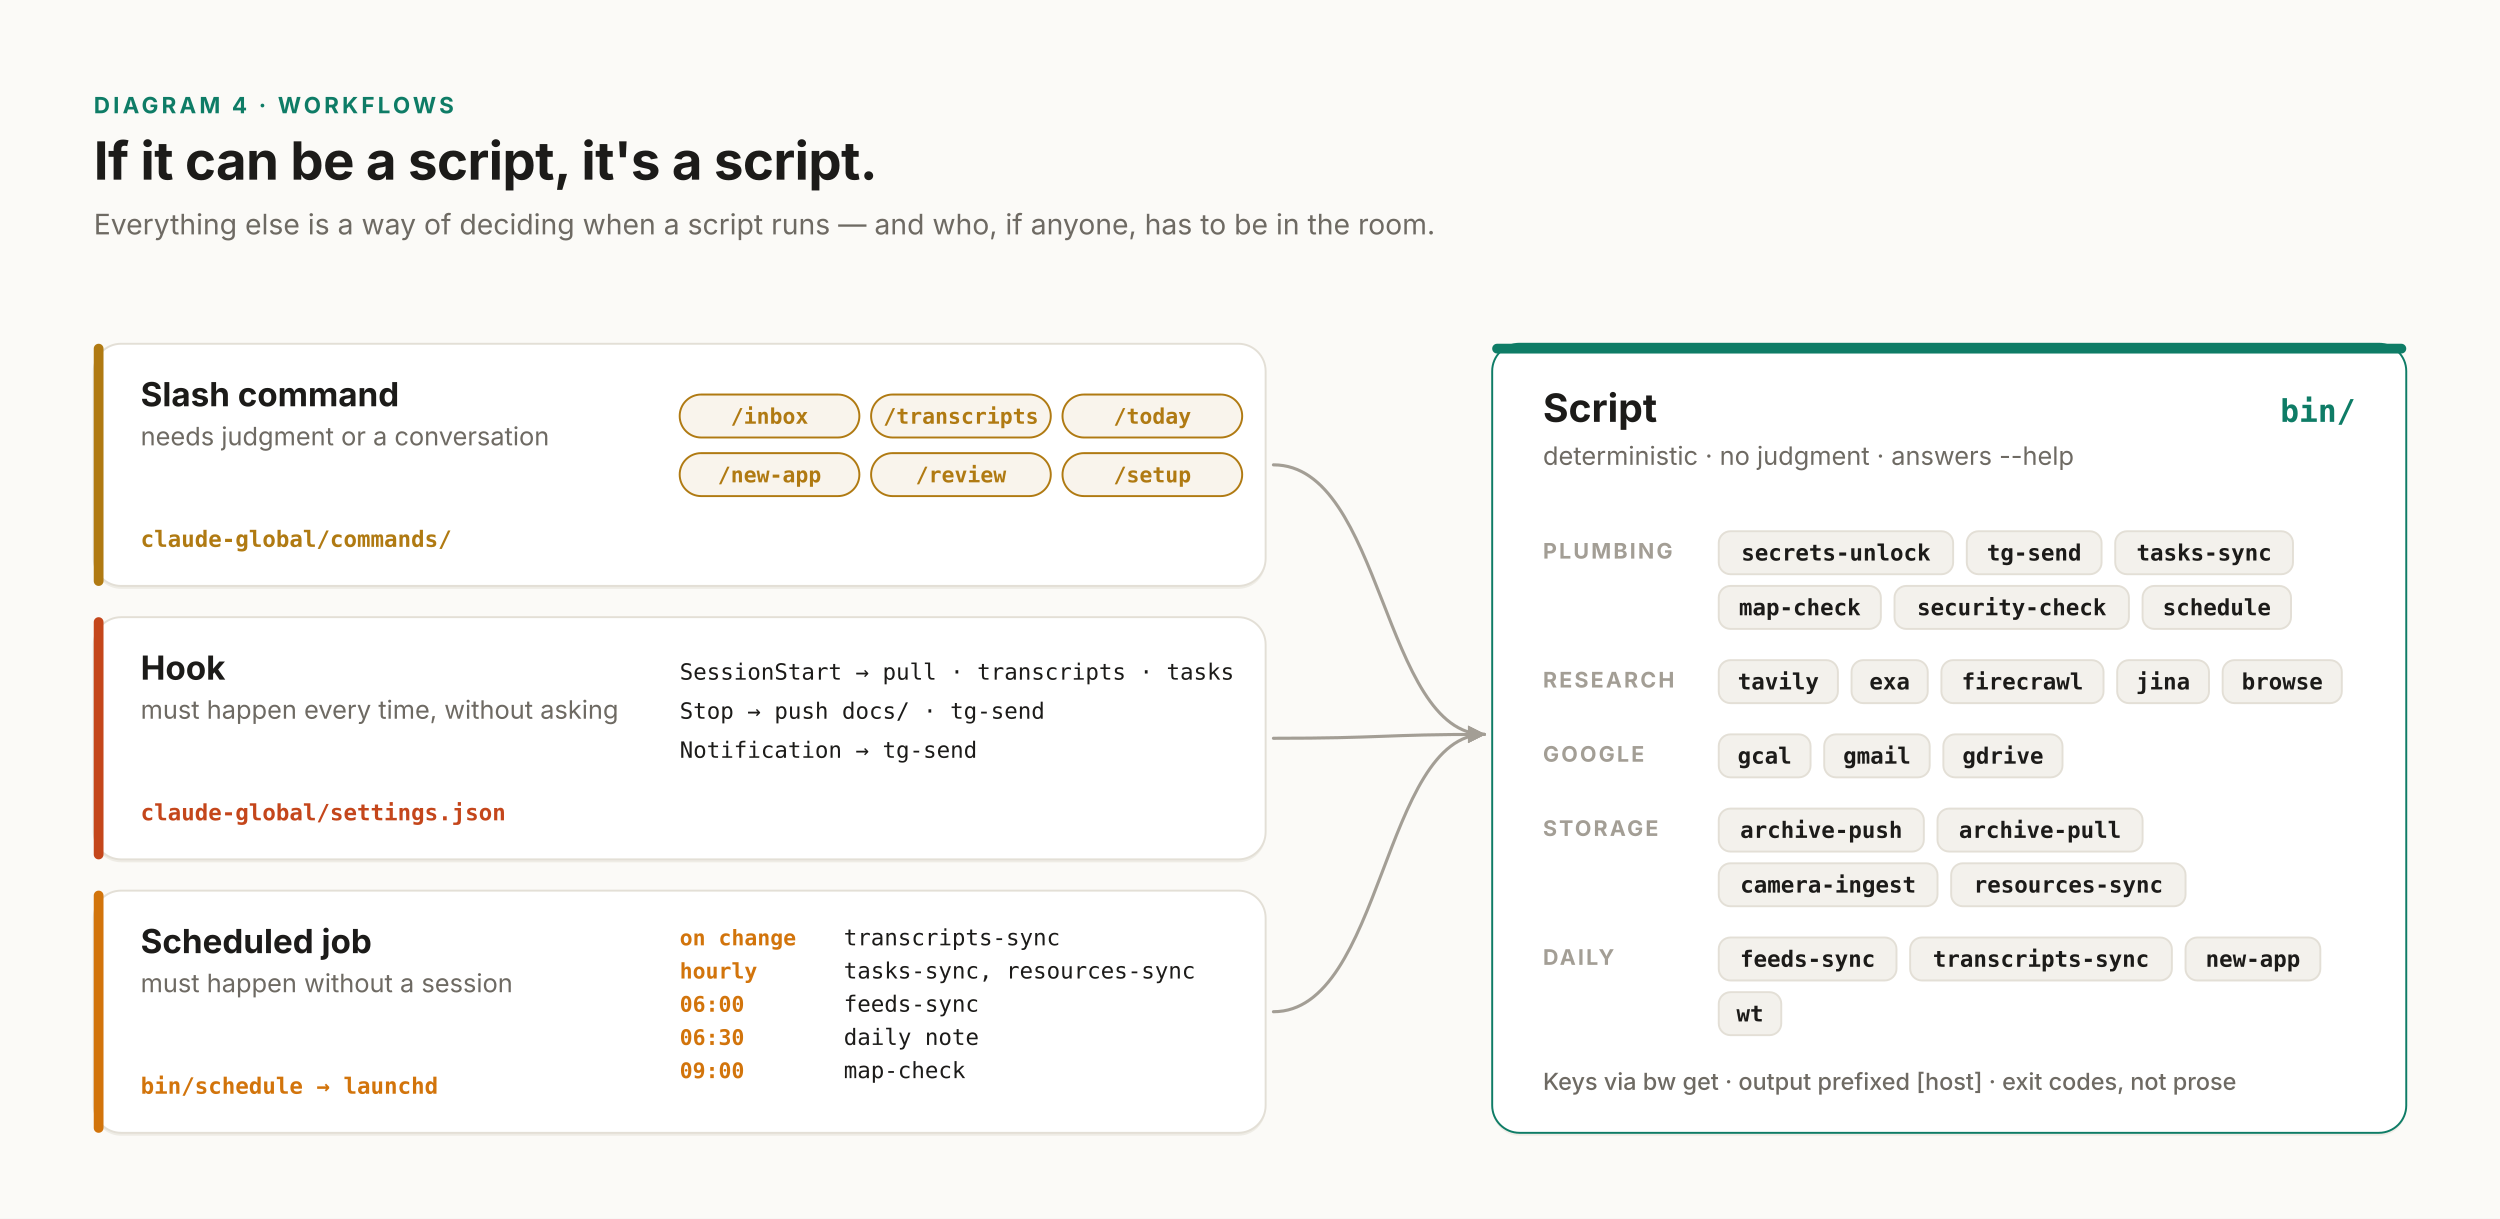
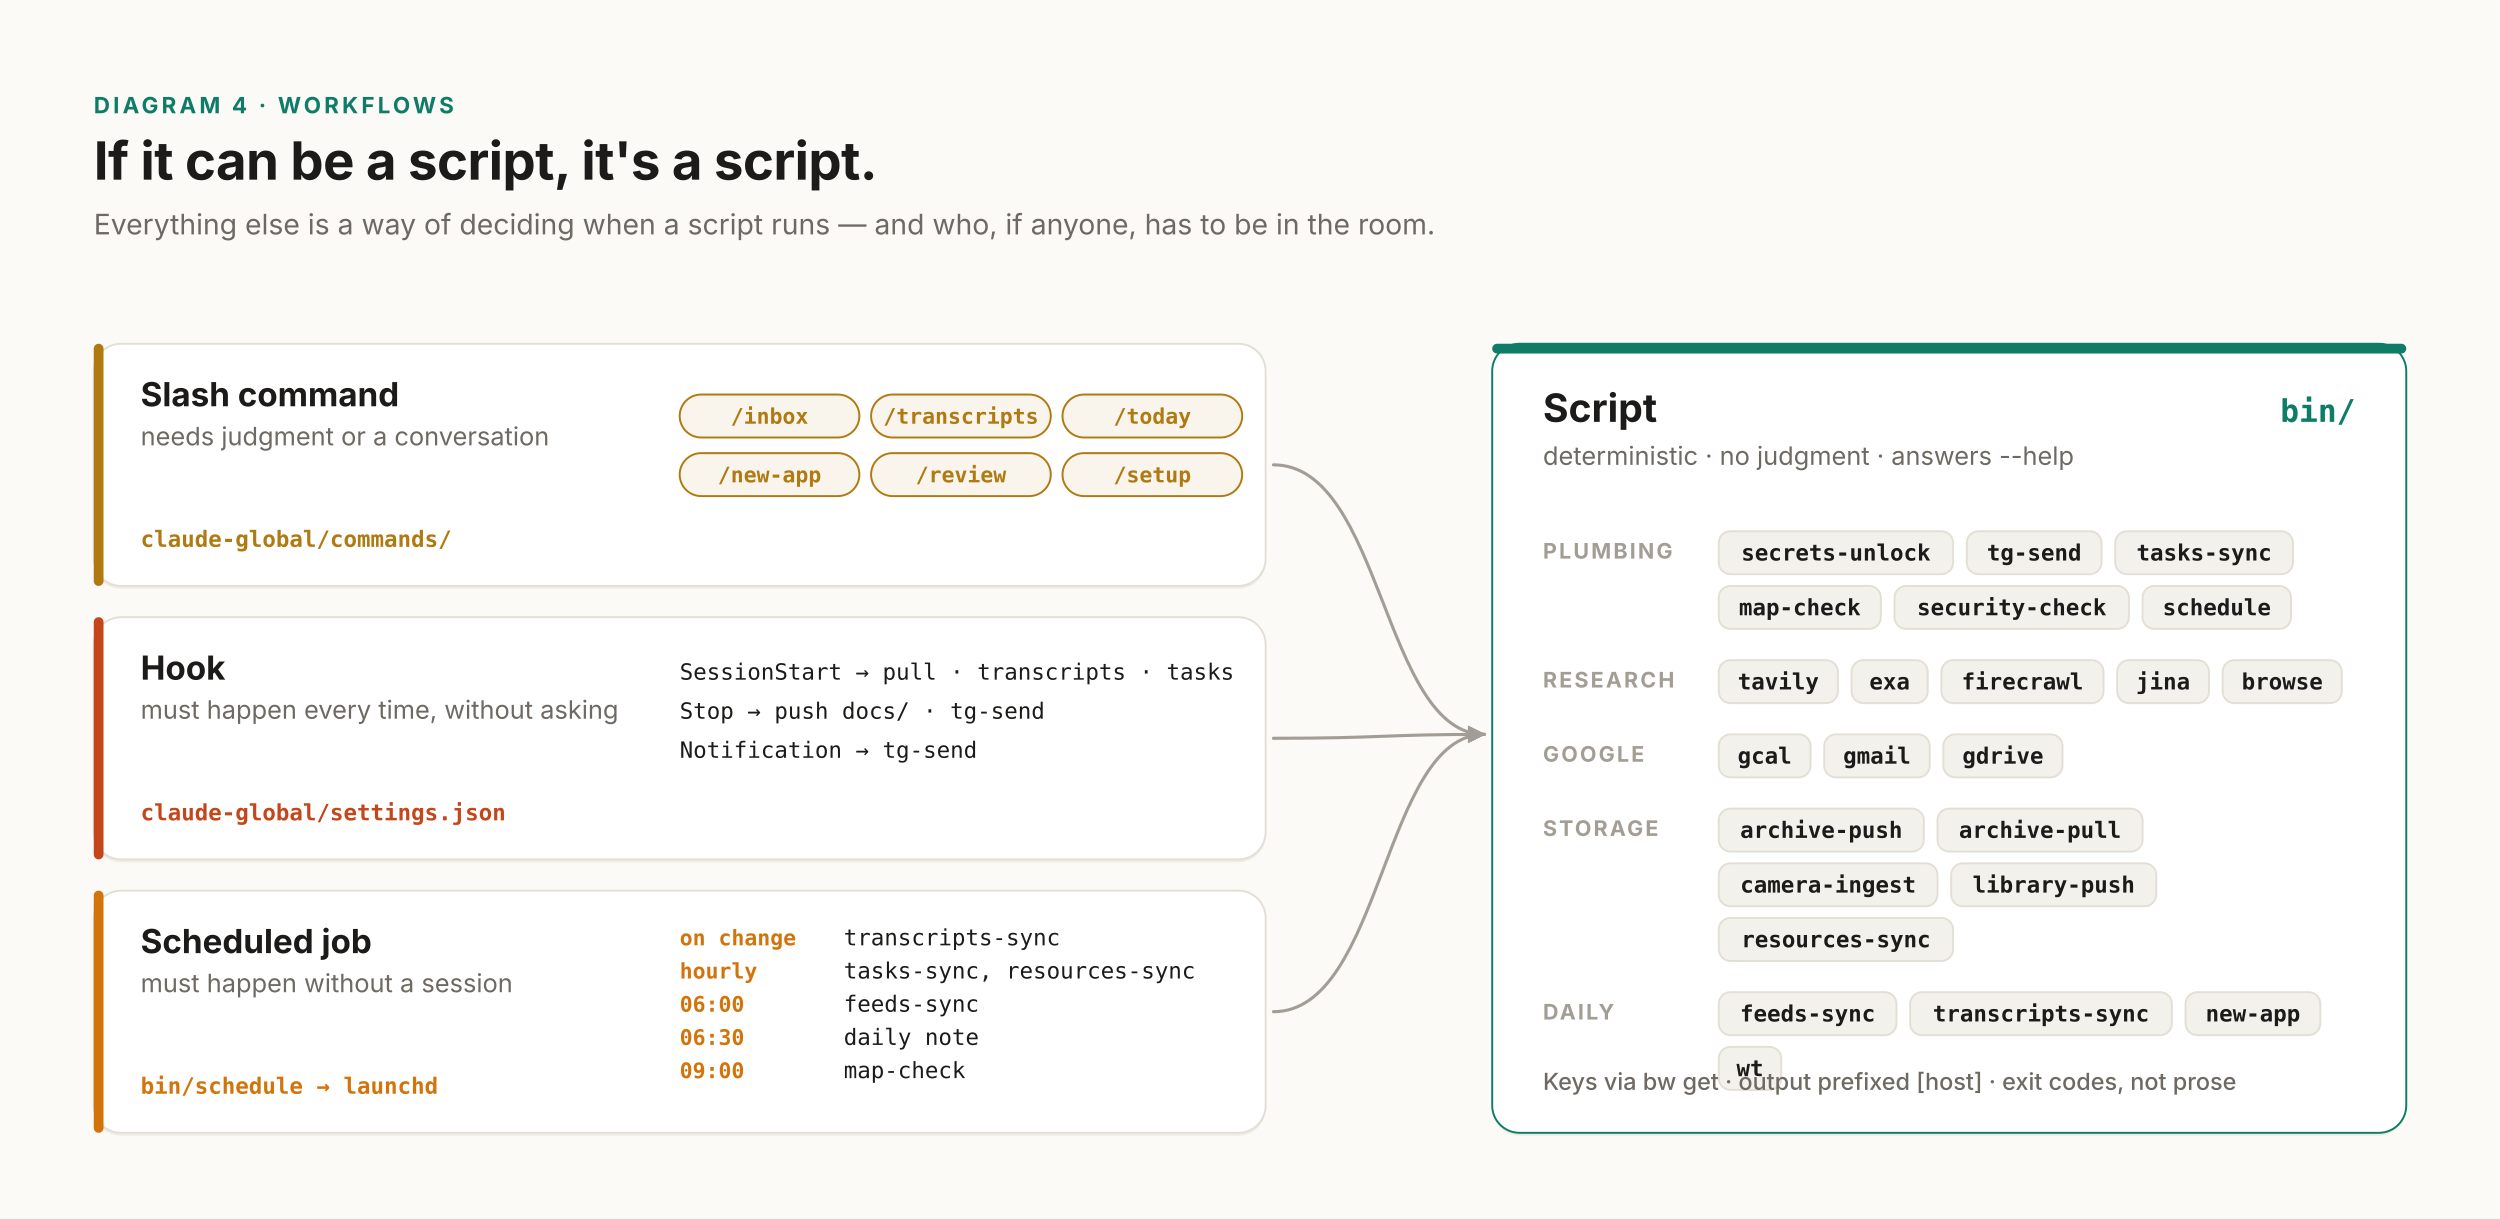
<svg xmlns="http://www.w3.org/2000/svg" viewBox="0 0 1280 624" width="1280" height="624" role="img" aria-labelledby="t d" font-family="Inter, -apple-system, BlinkMacSystemFont, 'Segoe UI', Helvetica, Arial, sans-serif">
  <defs>
    <marker id="mA39E95" viewBox="0 0 10 10" refX="8.5" refY="5" markerWidth="7" markerHeight="7" orient="auto-start-reverse">
      <path d="M1,1 L9,5 L1,9 z" fill="#A39E95" />
    </marker>
    <pattern id="hatch" width="8" height="8" patternUnits="userSpaceOnUse" patternTransform="rotate(45)">
      <line x1="0" y1="0" x2="0" y2="8" stroke="#E3DFD6" stroke-width="3" />
    </pattern>
  </defs>
  <rect width="1280" height="624" fill="#FBFAF7" />
  <text x="48" y="58" font-size="11.5" font-weight="700" fill="#0E7C66" text-anchor="start" letter-spacing="0.14em">DIAGRAM 4 · WORKFLOWS</text>
  <text x="48" y="92" font-size="27" font-weight="650" fill="#1C1B19" text-anchor="start" letter-spacing="-0.01em">If it can be a script, it's a script.</text>
  <text x="48" y="120" font-size="14.5" font-weight="400" fill="#6E6A63" text-anchor="start">Everything else is a way of deciding when a script runs — and who, if anyone, has to be in the room.</text>
  <rect x="48" y="177.5" width="600" height="124" rx="14" fill="#E3DFD6" fill-opacity="0.55" />
  <rect x="48" y="176" width="600" height="124" rx="14" fill="#FFFFFF" stroke="#E3DFD6" stroke-width="1" />
  <rect x="48" y="176" width="5" height="124" rx="2.5" fill="#B07A12" />
  <text x="72" y="208" font-size="17" font-weight="700" fill="#1C1B19" text-anchor="start">Slash command</text>
  <text x="72" y="228" font-size="13" font-weight="400" fill="#6E6A63" text-anchor="start">needs judgment or a conversation</text>
  <text x="72" y="280" font-size="11.5" font-weight="600" fill="#B07A12" text-anchor="start" font-family="ui-monospace, 'SF Mono', SFMono-Regular, Menlo, Consolas, monospace">claude-global/commands/</text>
  <rect x="348" y="202" width="92" height="22" rx="11.0" fill="#B07A12" stroke="#B07A12" stroke-width="1" fill-opacity="0.08" />
  <text x="394.0" y="216.96" font-size="11" font-weight="600" fill="#B07A12" text-anchor="middle" font-family="ui-monospace, 'SF Mono', SFMono-Regular, Menlo, Consolas, monospace">/inbox</text>
  <rect x="446" y="202" width="92" height="22" rx="11.0" fill="#B07A12" stroke="#B07A12" stroke-width="1" fill-opacity="0.08" />
  <text x="492.0" y="216.96" font-size="11" font-weight="600" fill="#B07A12" text-anchor="middle" font-family="ui-monospace, 'SF Mono', SFMono-Regular, Menlo, Consolas, monospace">/transcripts</text>
  <rect x="544" y="202" width="92" height="22" rx="11.0" fill="#B07A12" stroke="#B07A12" stroke-width="1" fill-opacity="0.08" />
  <text x="590.0" y="216.96" font-size="11" font-weight="600" fill="#B07A12" text-anchor="middle" font-family="ui-monospace, 'SF Mono', SFMono-Regular, Menlo, Consolas, monospace">/today</text>
  <rect x="348" y="232" width="92" height="22" rx="11.0" fill="#B07A12" stroke="#B07A12" stroke-width="1" fill-opacity="0.08" />
  <text x="394.0" y="246.96" font-size="11" font-weight="600" fill="#B07A12" text-anchor="middle" font-family="ui-monospace, 'SF Mono', SFMono-Regular, Menlo, Consolas, monospace">/new-app</text>
  <rect x="446" y="232" width="92" height="22" rx="11.0" fill="#B07A12" stroke="#B07A12" stroke-width="1" fill-opacity="0.08" />
  <text x="492.0" y="246.96" font-size="11" font-weight="600" fill="#B07A12" text-anchor="middle" font-family="ui-monospace, 'SF Mono', SFMono-Regular, Menlo, Consolas, monospace">/review</text>
  <rect x="544" y="232" width="92" height="22" rx="11.0" fill="#B07A12" stroke="#B07A12" stroke-width="1" fill-opacity="0.08" />
  <text x="590.0" y="246.96" font-size="11" font-weight="600" fill="#B07A12" text-anchor="middle" font-family="ui-monospace, 'SF Mono', SFMono-Regular, Menlo, Consolas, monospace">/setup</text>
  <path d="M652,238.0 C708,238.0 708,376 760,376" fill="none" stroke="#A39E95" stroke-width="1.6" stroke-linecap="round" stroke-linejoin="round" marker-end="url(#mA39E95)" />
  <rect x="48" y="317.5" width="600" height="124" rx="14" fill="#E3DFD6" fill-opacity="0.55" />
  <rect x="48" y="316" width="600" height="124" rx="14" fill="#FFFFFF" stroke="#E3DFD6" stroke-width="1" />
  <rect x="48" y="316" width="5" height="124" rx="2.5" fill="#C4461B" />
  <text x="72" y="348" font-size="17" font-weight="700" fill="#1C1B19" text-anchor="start">Hook</text>
  <text x="72" y="368" font-size="13" font-weight="400" fill="#6E6A63" text-anchor="start">must happen every time, without asking</text>
  <text x="72" y="420" font-size="11.5" font-weight="600" fill="#C4461B" text-anchor="start" font-family="ui-monospace, 'SF Mono', SFMono-Regular, Menlo, Consolas, monospace">claude-global/settings.json</text>
  <text x="348" y="348" font-size="11.5" font-weight="500" fill="#1C1B19" text-anchor="start" font-family="ui-monospace, 'SF Mono', SFMono-Regular, Menlo, Consolas, monospace">SessionStart → pull · transcripts · tasks</text>
  <text x="348" y="368" font-size="11.5" font-weight="500" fill="#1C1B19" text-anchor="start" font-family="ui-monospace, 'SF Mono', SFMono-Regular, Menlo, Consolas, monospace">Stop → push docs/ · tg-send</text>
  <text x="348" y="388" font-size="11.5" font-weight="500" fill="#1C1B19" text-anchor="start" font-family="ui-monospace, 'SF Mono', SFMono-Regular, Menlo, Consolas, monospace">Notification → tg-send</text>
  <path d="M652,378.0 C708,378.0 708,376 760,376" fill="none" stroke="#A39E95" stroke-width="1.6" stroke-linecap="round" stroke-linejoin="round" marker-end="url(#mA39E95)" />
  <rect x="48" y="457.5" width="600" height="124" rx="14" fill="#E3DFD6" fill-opacity="0.55" />
  <rect x="48" y="456" width="600" height="124" rx="14" fill="#FFFFFF" stroke="#E3DFD6" stroke-width="1" />
  <rect x="48" y="456" width="5" height="124" rx="2.5" fill="#D2740B" />
  <text x="72" y="488" font-size="17" font-weight="700" fill="#1C1B19" text-anchor="start">Scheduled job</text>
  <text x="72" y="508" font-size="13" font-weight="400" fill="#6E6A63" text-anchor="start">must happen without a session</text>
  <text x="72" y="560" font-size="11.5" font-weight="600" fill="#D2740B" text-anchor="start" font-family="ui-monospace, 'SF Mono', SFMono-Regular, Menlo, Consolas, monospace">bin/schedule → launchd</text>
  <text x="348" y="484" font-size="11" font-weight="700" fill="#D2740B" text-anchor="start" font-family="ui-monospace, 'SF Mono', SFMono-Regular, Menlo, Consolas, monospace">on change</text>
  <text x="432" y="484" font-size="11.5" font-weight="500" fill="#1C1B19" text-anchor="start" font-family="ui-monospace, 'SF Mono', SFMono-Regular, Menlo, Consolas, monospace">transcripts-sync</text>
  <text x="348" y="501" font-size="11" font-weight="700" fill="#D2740B" text-anchor="start" font-family="ui-monospace, 'SF Mono', SFMono-Regular, Menlo, Consolas, monospace">hourly</text>
  <text x="432" y="501" font-size="11.5" font-weight="500" fill="#1C1B19" text-anchor="start" font-family="ui-monospace, 'SF Mono', SFMono-Regular, Menlo, Consolas, monospace">tasks-sync, resources-sync</text>
  <text x="348" y="518" font-size="11" font-weight="700" fill="#D2740B" text-anchor="start" font-family="ui-monospace, 'SF Mono', SFMono-Regular, Menlo, Consolas, monospace">06:00</text>
  <text x="432" y="518" font-size="11.5" font-weight="500" fill="#1C1B19" text-anchor="start" font-family="ui-monospace, 'SF Mono', SFMono-Regular, Menlo, Consolas, monospace">feeds-sync</text>
  <text x="348" y="535" font-size="11" font-weight="700" fill="#D2740B" text-anchor="start" font-family="ui-monospace, 'SF Mono', SFMono-Regular, Menlo, Consolas, monospace">06:30</text>
  <text x="432" y="535" font-size="11.5" font-weight="500" fill="#1C1B19" text-anchor="start" font-family="ui-monospace, 'SF Mono', SFMono-Regular, Menlo, Consolas, monospace">daily note</text>
  <text x="348" y="552" font-size="11" font-weight="700" fill="#D2740B" text-anchor="start" font-family="ui-monospace, 'SF Mono', SFMono-Regular, Menlo, Consolas, monospace">09:00</text>
  <text x="432" y="552" font-size="11.5" font-weight="500" fill="#1C1B19" text-anchor="start" font-family="ui-monospace, 'SF Mono', SFMono-Regular, Menlo, Consolas, monospace">map-check</text>
  <path d="M652,518.0 C708,518.0 708,376 760,376" fill="none" stroke="#A39E95" stroke-width="1.6" stroke-linecap="round" stroke-linejoin="round" marker-end="url(#mA39E95)" />
  <rect x="764" y="177.5" width="468" height="404" rx="14" fill="#E3DFD6" fill-opacity="0.55" />
  <rect x="764" y="176" width="468" height="404" rx="14" fill="#FFFFFF" stroke="#0E7C66" stroke-width="1" />
  <rect x="764" y="176" width="468" height="5" rx="2.5" fill="#0E7C66" />
  <text x="790" y="216" font-size="20" font-weight="700" fill="#1C1B19" text-anchor="start">Script</text>
  <text x="790" y="238" font-size="13" font-weight="400" fill="#6E6A63" text-anchor="start">deterministic · no judgment · answers --help</text>
  <text x="1206" y="216" font-size="16" font-weight="700" fill="#0E7C66" text-anchor="end" font-family="ui-monospace, 'SF Mono', SFMono-Regular, Menlo, Consolas, monospace">bin/</text>
  <text x="790" y="286" font-size="11" font-weight="700" fill="#A39E95" text-anchor="start" letter-spacing="0.1em">PLUMBING</text>
  <rect x="880" y="272" width="120" height="22" rx="6" fill="#F3F1EC" stroke="#E3DFD6" stroke-width="1" />
  <text x="940.0" y="287" font-size="11.5" font-weight="550" fill="#1C1B19" text-anchor="middle" font-family="ui-monospace, 'SF Mono', SFMono-Regular, Menlo, Consolas, monospace">secrets-unlock</text>
  <rect x="1007" y="272" width="69" height="22" rx="6" fill="#F3F1EC" stroke="#E3DFD6" stroke-width="1" />
  <text x="1041.5" y="287" font-size="11.5" font-weight="550" fill="#1C1B19" text-anchor="middle" font-family="ui-monospace, 'SF Mono', SFMono-Regular, Menlo, Consolas, monospace">tg-send</text>
  <rect x="1083" y="272" width="91" height="22" rx="6" fill="#F3F1EC" stroke="#E3DFD6" stroke-width="1" />
  <text x="1128.5" y="287" font-size="11.5" font-weight="550" fill="#1C1B19" text-anchor="middle" font-family="ui-monospace, 'SF Mono', SFMono-Regular, Menlo, Consolas, monospace">tasks-sync</text>
  <rect x="880" y="300" width="83" height="22" rx="6" fill="#F3F1EC" stroke="#E3DFD6" stroke-width="1" />
  <text x="921.5" y="315" font-size="11.5" font-weight="550" fill="#1C1B19" text-anchor="middle" font-family="ui-monospace, 'SF Mono', SFMono-Regular, Menlo, Consolas, monospace">map-check</text>
  <rect x="970" y="300" width="120" height="22" rx="6" fill="#F3F1EC" stroke="#E3DFD6" stroke-width="1" />
  <text x="1030.0" y="315" font-size="11.5" font-weight="550" fill="#1C1B19" text-anchor="middle" font-family="ui-monospace, 'SF Mono', SFMono-Regular, Menlo, Consolas, monospace">security-check</text>
  <rect x="1097" y="300" width="76" height="22" rx="6" fill="#F3F1EC" stroke="#E3DFD6" stroke-width="1" />
  <text x="1135.0" y="315" font-size="11.5" font-weight="550" fill="#1C1B19" text-anchor="middle" font-family="ui-monospace, 'SF Mono', SFMono-Regular, Menlo, Consolas, monospace">schedule</text>
  <text x="790" y="352" font-size="11" font-weight="700" fill="#A39E95" text-anchor="start" letter-spacing="0.1em">RESEARCH</text>
  <rect x="880" y="338" width="61" height="22" rx="6" fill="#F3F1EC" stroke="#E3DFD6" stroke-width="1" />
  <text x="910.5" y="353" font-size="11.5" font-weight="550" fill="#1C1B19" text-anchor="middle" font-family="ui-monospace, 'SF Mono', SFMono-Regular, Menlo, Consolas, monospace">tavily</text>
  <rect x="948" y="338" width="39" height="22" rx="6" fill="#F3F1EC" stroke="#E3DFD6" stroke-width="1" />
  <text x="967.5" y="353" font-size="11.5" font-weight="550" fill="#1C1B19" text-anchor="middle" font-family="ui-monospace, 'SF Mono', SFMono-Regular, Menlo, Consolas, monospace">exa</text>
  <rect x="994" y="338" width="83" height="22" rx="6" fill="#F3F1EC" stroke="#E3DFD6" stroke-width="1" />
  <text x="1035.5" y="353" font-size="11.5" font-weight="550" fill="#1C1B19" text-anchor="middle" font-family="ui-monospace, 'SF Mono', SFMono-Regular, Menlo, Consolas, monospace">firecrawl</text>
  <rect x="1084" y="338" width="47" height="22" rx="6" fill="#F3F1EC" stroke="#E3DFD6" stroke-width="1" />
  <text x="1107.5" y="353" font-size="11.5" font-weight="550" fill="#1C1B19" text-anchor="middle" font-family="ui-monospace, 'SF Mono', SFMono-Regular, Menlo, Consolas, monospace">jina</text>
  <rect x="1138" y="338" width="61" height="22" rx="6" fill="#F3F1EC" stroke="#E3DFD6" stroke-width="1" />
  <text x="1168.5" y="353" font-size="11.5" font-weight="550" fill="#1C1B19" text-anchor="middle" font-family="ui-monospace, 'SF Mono', SFMono-Regular, Menlo, Consolas, monospace">browse</text>
  <text x="790" y="390" font-size="11" font-weight="700" fill="#A39E95" text-anchor="start" letter-spacing="0.1em">GOOGLE</text>
  <rect x="880" y="376" width="47" height="22" rx="6" fill="#F3F1EC" stroke="#E3DFD6" stroke-width="1" />
  <text x="903.5" y="391" font-size="11.5" font-weight="550" fill="#1C1B19" text-anchor="middle" font-family="ui-monospace, 'SF Mono', SFMono-Regular, Menlo, Consolas, monospace">gcal</text>
  <rect x="934" y="376" width="54" height="22" rx="6" fill="#F3F1EC" stroke="#E3DFD6" stroke-width="1" />
  <text x="961.0" y="391" font-size="11.5" font-weight="550" fill="#1C1B19" text-anchor="middle" font-family="ui-monospace, 'SF Mono', SFMono-Regular, Menlo, Consolas, monospace">gmail</text>
  <rect x="995" y="376" width="61" height="22" rx="6" fill="#F3F1EC" stroke="#E3DFD6" stroke-width="1" />
  <text x="1025.5" y="391" font-size="11.5" font-weight="550" fill="#1C1B19" text-anchor="middle" font-family="ui-monospace, 'SF Mono', SFMono-Regular, Menlo, Consolas, monospace">gdrive</text>
  <text x="790" y="428" font-size="11" font-weight="700" fill="#A39E95" text-anchor="start" letter-spacing="0.1em">STORAGE</text>
  <rect x="880" y="414" width="105" height="22" rx="6" fill="#F3F1EC" stroke="#E3DFD6" stroke-width="1" />
  <text x="932.5" y="429" font-size="11.5" font-weight="550" fill="#1C1B19" text-anchor="middle" font-family="ui-monospace, 'SF Mono', SFMono-Regular, Menlo, Consolas, monospace">archive-push</text>
  <rect x="992" y="414" width="105" height="22" rx="6" fill="#F3F1EC" stroke="#E3DFD6" stroke-width="1" />
  <text x="1044.5" y="429" font-size="11.5" font-weight="550" fill="#1C1B19" text-anchor="middle" font-family="ui-monospace, 'SF Mono', SFMono-Regular, Menlo, Consolas, monospace">archive-pull</text>
  <rect x="880" y="442" width="112" height="22" rx="6" fill="#F3F1EC" stroke="#E3DFD6" stroke-width="1" />
  <text x="936.0" y="457" font-size="11.5" font-weight="550" fill="#1C1B19" text-anchor="middle" font-family="ui-monospace, 'SF Mono', SFMono-Regular, Menlo, Consolas, monospace">camera-ingest</text>
-   <rect x="999" y="442" width="120" height="22" rx="6" fill="#F3F1EC" stroke="#E3DFD6" stroke-width="1" />
-   <text x="1059.0" y="457" font-size="11.5" font-weight="550" fill="#1C1B19" text-anchor="middle" font-family="ui-monospace, 'SF Mono', SFMono-Regular, Menlo, Consolas, monospace">resources-sync</text>
-   <text x="790" y="494" font-size="11" font-weight="700" fill="#A39E95" text-anchor="start" letter-spacing="0.1em">DAILY</text>
-   <rect x="880" y="480" width="91" height="22" rx="6" fill="#F3F1EC" stroke="#E3DFD6" stroke-width="1" />
-   <text x="925.5" y="495" font-size="11.5" font-weight="550" fill="#1C1B19" text-anchor="middle" font-family="ui-monospace, 'SF Mono', SFMono-Regular, Menlo, Consolas, monospace">feeds-sync</text>
-   <rect x="978" y="480" width="134" height="22" rx="6" fill="#F3F1EC" stroke="#E3DFD6" stroke-width="1" />
-   <text x="1045.0" y="495" font-size="11.5" font-weight="550" fill="#1C1B19" text-anchor="middle" font-family="ui-monospace, 'SF Mono', SFMono-Regular, Menlo, Consolas, monospace">transcripts-sync</text>
-   <rect x="1119" y="480" width="69" height="22" rx="6" fill="#F3F1EC" stroke="#E3DFD6" stroke-width="1" />
-   <text x="1153.5" y="495" font-size="11.5" font-weight="550" fill="#1C1B19" text-anchor="middle" font-family="ui-monospace, 'SF Mono', SFMono-Regular, Menlo, Consolas, monospace">new-app</text>
-   <rect x="880" y="508" width="32" height="22" rx="6" fill="#F3F1EC" stroke="#E3DFD6" stroke-width="1" />
-   <text x="896.0" y="523" font-size="11.5" font-weight="550" fill="#1C1B19" text-anchor="middle" font-family="ui-monospace, 'SF Mono', SFMono-Regular, Menlo, Consolas, monospace">wt</text>
+   <rect x="999" y="442" width="105" height="22" rx="6" fill="#F3F1EC" stroke="#E3DFD6" stroke-width="1" />
+   <text x="1051.5" y="457" font-size="11.5" font-weight="550" fill="#1C1B19" text-anchor="middle" font-family="ui-monospace, 'SF Mono', SFMono-Regular, Menlo, Consolas, monospace">library-push</text>
+   <rect x="880" y="470" width="120" height="22" rx="6" fill="#F3F1EC" stroke="#E3DFD6" stroke-width="1" />
+   <text x="940.0" y="485" font-size="11.5" font-weight="550" fill="#1C1B19" text-anchor="middle" font-family="ui-monospace, 'SF Mono', SFMono-Regular, Menlo, Consolas, monospace">resources-sync</text>
+   <text x="790" y="522" font-size="11" font-weight="700" fill="#A39E95" text-anchor="start" letter-spacing="0.1em">DAILY</text>
+   <rect x="880" y="508" width="91" height="22" rx="6" fill="#F3F1EC" stroke="#E3DFD6" stroke-width="1" />
+   <text x="925.5" y="523" font-size="11.5" font-weight="550" fill="#1C1B19" text-anchor="middle" font-family="ui-monospace, 'SF Mono', SFMono-Regular, Menlo, Consolas, monospace">feeds-sync</text>
+   <rect x="978" y="508" width="134" height="22" rx="6" fill="#F3F1EC" stroke="#E3DFD6" stroke-width="1" />
+   <text x="1045.0" y="523" font-size="11.5" font-weight="550" fill="#1C1B19" text-anchor="middle" font-family="ui-monospace, 'SF Mono', SFMono-Regular, Menlo, Consolas, monospace">transcripts-sync</text>
+   <rect x="1119" y="508" width="69" height="22" rx="6" fill="#F3F1EC" stroke="#E3DFD6" stroke-width="1" />
+   <text x="1153.5" y="523" font-size="11.5" font-weight="550" fill="#1C1B19" text-anchor="middle" font-family="ui-monospace, 'SF Mono', SFMono-Regular, Menlo, Consolas, monospace">new-app</text>
+   <rect x="880" y="536" width="32" height="22" rx="6" fill="#F3F1EC" stroke="#E3DFD6" stroke-width="1" />
+   <text x="896.0" y="551" font-size="11.5" font-weight="550" fill="#1C1B19" text-anchor="middle" font-family="ui-monospace, 'SF Mono', SFMono-Regular, Menlo, Consolas, monospace">wt</text>
  <text x="790" y="558" font-size="12" font-weight="500" fill="#6E6A63" text-anchor="start">Keys via bw get · output prefixed [host] · exit codes, not prose</text>
</svg>
